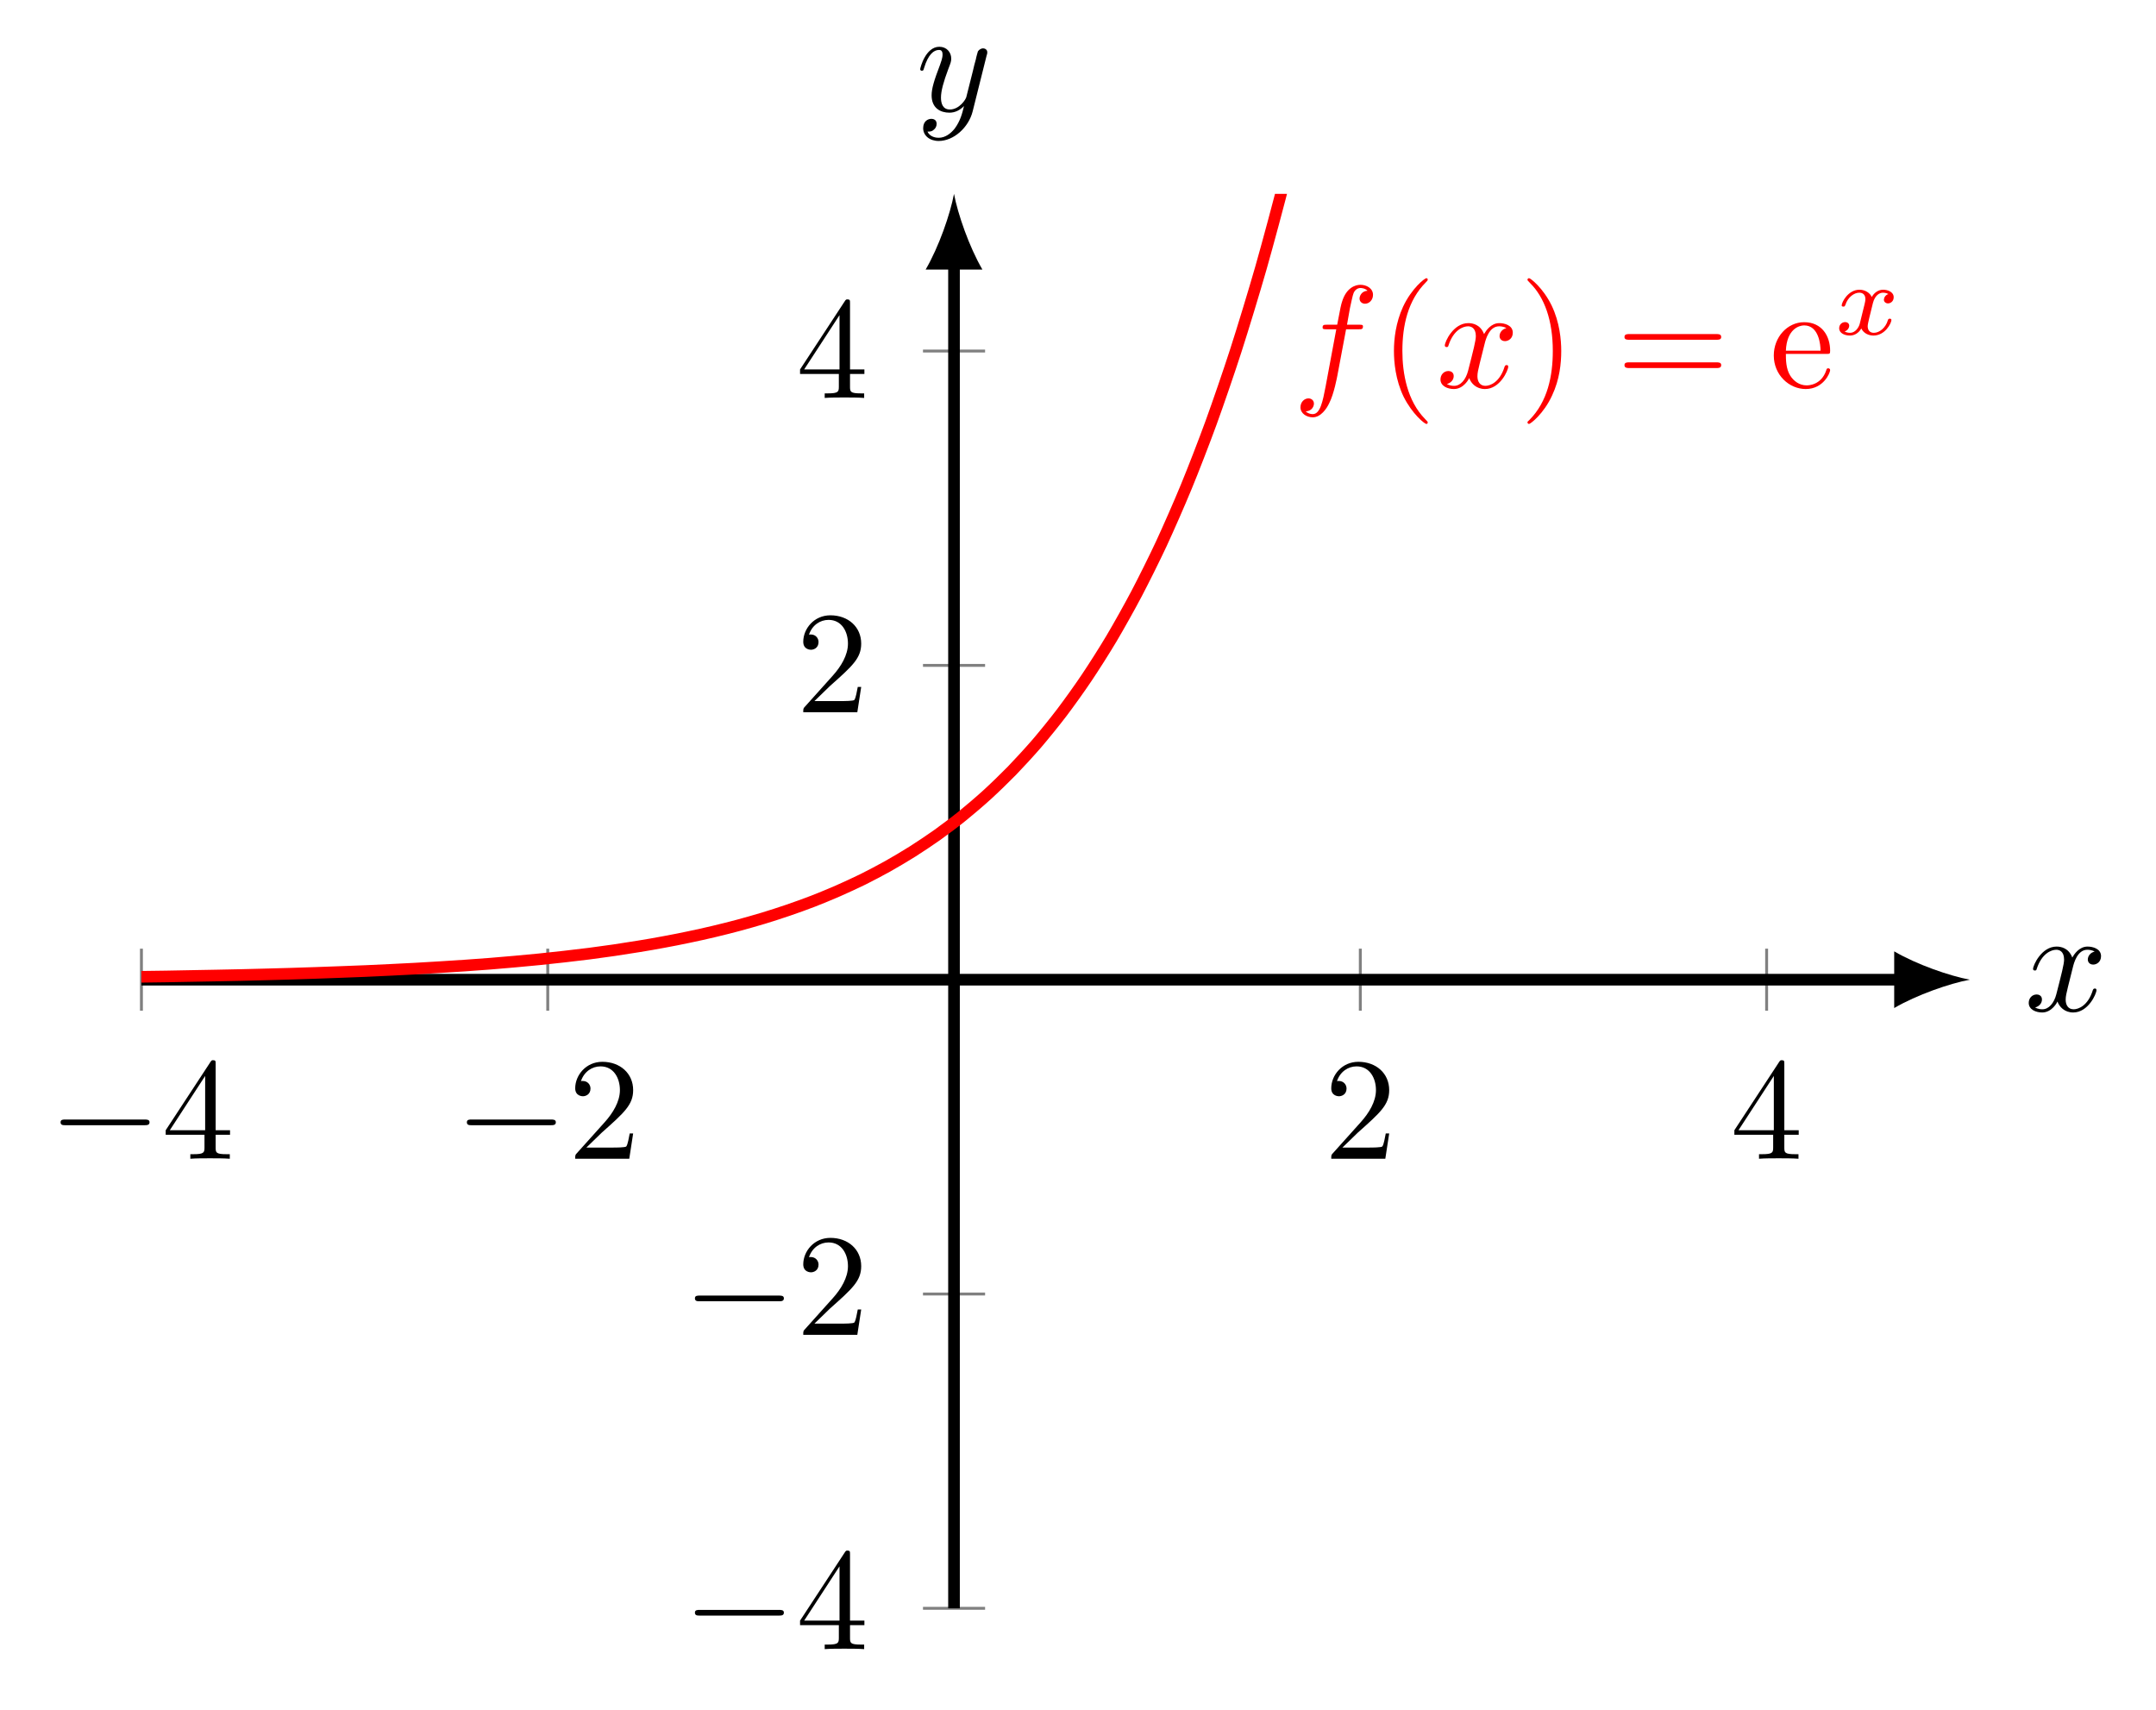
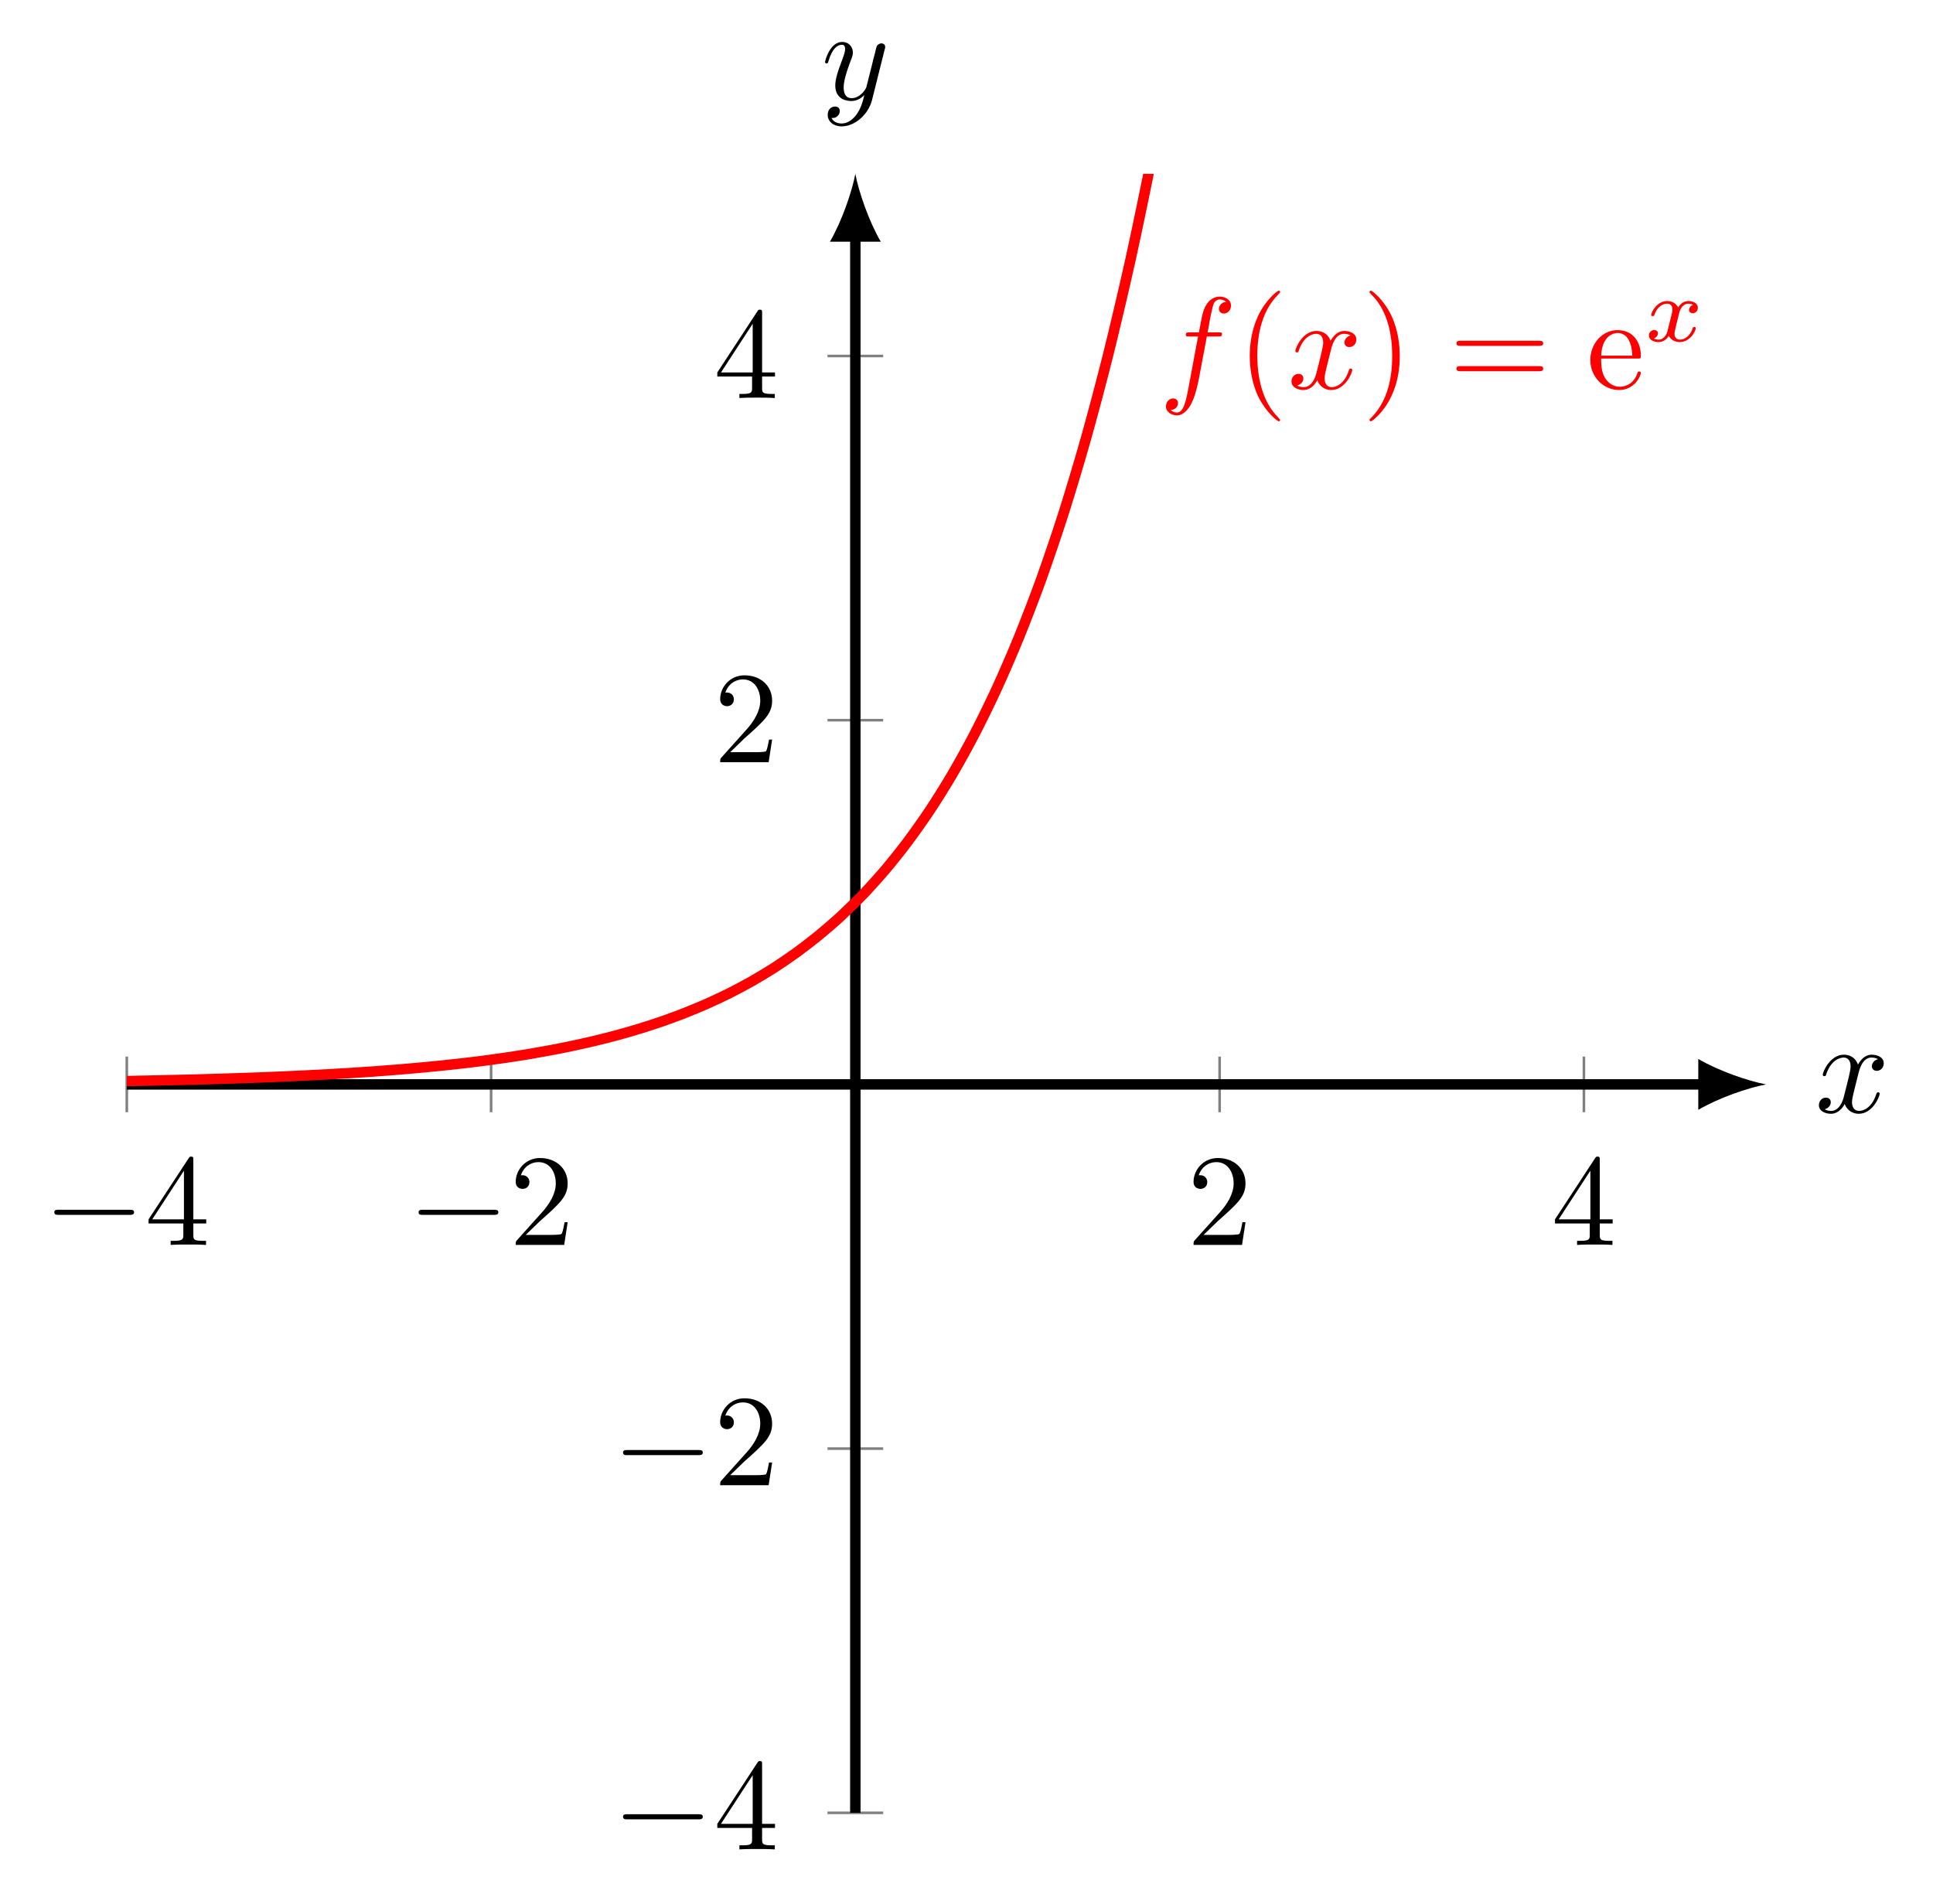
- <svg xmlns="http://www.w3.org/2000/svg" xmlns:xlink="http://www.w3.org/1999/xlink" width="147.683pt" height="117.123pt" viewBox="0 0 147.683 117.123" version="1.1">
+ <svg xmlns="http://www.w3.org/2000/svg" xmlns:xlink="http://www.w3.org/1999/xlink" width="147.683pt" height="145.476pt" viewBox="0 0 147.683 145.476" version="1.1">
  <defs>
    <g>
      <symbol overflow="visible" id="glyph0-0">
        <path style="stroke:none;" d="" />
      </symbol>
      <symbol overflow="visible" id="glyph0-1">
        <path style="stroke:none;" d="M 6.562 -2.297 C 6.734 -2.297 6.922 -2.297 6.922 -2.5 C 6.922 -2.688 6.734 -2.688 6.562 -2.688 L 1.172 -2.688 C 1 -2.688 0.828 -2.688 0.828 -2.5 C 0.828 -2.297 1 -2.297 1.172 -2.297 Z M 6.562 -2.297 " />
      </symbol>
      <symbol overflow="visible" id="glyph1-0">
        <path style="stroke:none;" d="" />
      </symbol>
      <symbol overflow="visible" id="glyph1-1">
        <path style="stroke:none;" d="M 2.938 -1.641 L 2.938 -0.781 C 2.938 -0.422 2.906 -0.312 2.172 -0.312 L 1.969 -0.312 L 1.969 0 C 2.375 -0.031 2.891 -0.031 3.312 -0.031 C 3.734 -0.031 4.25 -0.031 4.672 0 L 4.672 -0.312 L 4.453 -0.312 C 3.719 -0.312 3.703 -0.422 3.703 -0.781 L 3.703 -1.641 L 4.688 -1.641 L 4.688 -1.953 L 3.703 -1.953 L 3.703 -6.484 C 3.703 -6.688 3.703 -6.75 3.531 -6.75 C 3.453 -6.75 3.422 -6.75 3.344 -6.625 L 0.281 -1.953 L 0.281 -1.641 Z M 2.984 -1.953 L 0.562 -1.953 L 2.984 -5.672 Z M 2.984 -1.953 " />
      </symbol>
      <symbol overflow="visible" id="glyph1-2">
        <path style="stroke:none;" d="M 1.266 -0.766 L 2.328 -1.797 C 3.875 -3.172 4.469 -3.703 4.469 -4.703 C 4.469 -5.844 3.578 -6.641 2.359 -6.641 C 1.234 -6.641 0.5 -5.719 0.5 -4.828 C 0.5 -4.281 1 -4.281 1.031 -4.281 C 1.203 -4.281 1.547 -4.391 1.547 -4.812 C 1.547 -5.062 1.359 -5.328 1.016 -5.328 C 0.938 -5.328 0.922 -5.328 0.891 -5.312 C 1.109 -5.969 1.656 -6.328 2.234 -6.328 C 3.141 -6.328 3.562 -5.516 3.562 -4.703 C 3.562 -3.906 3.078 -3.125 2.516 -2.5 L 0.609 -0.375 C 0.5 -0.266 0.5 -0.234 0.5 0 L 4.203 0 L 4.469 -1.734 L 4.234 -1.734 C 4.172 -1.438 4.109 -1 4 -0.844 C 3.938 -0.766 3.281 -0.766 3.062 -0.766 Z M 1.266 -0.766 " />
      </symbol>
      <symbol overflow="visible" id="glyph1-3">
        <path style="stroke:none;" d="M 3.297 2.391 C 3.297 2.359 3.297 2.344 3.125 2.172 C 1.891 0.922 1.562 -0.969 1.562 -2.5 C 1.562 -4.234 1.938 -5.969 3.172 -7.203 C 3.297 -7.328 3.297 -7.344 3.297 -7.375 C 3.297 -7.453 3.266 -7.484 3.203 -7.484 C 3.094 -7.484 2.203 -6.797 1.609 -5.531 C 1.109 -4.438 0.984 -3.328 0.984 -2.5 C 0.984 -1.719 1.094 -0.516 1.641 0.625 C 2.25 1.844 3.094 2.5 3.203 2.5 C 3.266 2.5 3.297 2.469 3.297 2.391 Z M 3.297 2.391 " />
      </symbol>
      <symbol overflow="visible" id="glyph1-4">
        <path style="stroke:none;" d="M 2.875 -2.5 C 2.875 -3.266 2.766 -4.469 2.219 -5.609 C 1.625 -6.828 0.766 -7.484 0.672 -7.484 C 0.609 -7.484 0.562 -7.438 0.562 -7.375 C 0.562 -7.344 0.562 -7.328 0.75 -7.141 C 1.734 -6.156 2.297 -4.578 2.297 -2.5 C 2.297 -0.781 1.938 0.969 0.703 2.219 C 0.562 2.344 0.562 2.359 0.562 2.391 C 0.562 2.453 0.609 2.5 0.672 2.5 C 0.766 2.5 1.672 1.812 2.25 0.547 C 2.766 -0.547 2.875 -1.656 2.875 -2.5 Z M 2.875 -2.5 " />
      </symbol>
      <symbol overflow="visible" id="glyph1-5">
        <path style="stroke:none;" d="M 6.844 -3.266 C 7 -3.266 7.188 -3.266 7.188 -3.453 C 7.188 -3.656 7 -3.656 6.859 -3.656 L 0.891 -3.656 C 0.75 -3.656 0.562 -3.656 0.562 -3.453 C 0.562 -3.266 0.75 -3.266 0.891 -3.266 Z M 6.859 -1.328 C 7 -1.328 7.188 -1.328 7.188 -1.531 C 7.188 -1.719 7 -1.719 6.844 -1.719 L 0.891 -1.719 C 0.75 -1.719 0.562 -1.719 0.562 -1.531 C 0.562 -1.328 0.75 -1.328 0.891 -1.328 Z M 6.859 -1.328 " />
      </symbol>
      <symbol overflow="visible" id="glyph1-6">
        <path style="stroke:none;" d="M 1.109 -2.516 C 1.172 -4 2.016 -4.25 2.359 -4.25 C 3.375 -4.25 3.484 -2.906 3.484 -2.516 Z M 1.109 -2.297 L 3.891 -2.297 C 4.109 -2.297 4.141 -2.297 4.141 -2.516 C 4.141 -3.5 3.594 -4.469 2.359 -4.469 C 1.203 -4.469 0.281 -3.438 0.281 -2.188 C 0.281 -0.859 1.328 0.109 2.469 0.109 C 3.688 0.109 4.141 -1 4.141 -1.188 C 4.141 -1.281 4.062 -1.312 4 -1.312 C 3.922 -1.312 3.891 -1.25 3.875 -1.172 C 3.531 -0.141 2.625 -0.141 2.531 -0.141 C 2.031 -0.141 1.641 -0.438 1.406 -0.812 C 1.109 -1.281 1.109 -1.938 1.109 -2.297 Z M 1.109 -2.297 " />
      </symbol>
      <symbol overflow="visible" id="glyph2-0">
        <path style="stroke:none;" d="" />
      </symbol>
      <symbol overflow="visible" id="glyph2-1">
        <path style="stroke:none;" d="M 3.656 -3.984 L 4.516 -3.984 C 4.719 -3.984 4.812 -3.984 4.812 -4.188 C 4.812 -4.297 4.719 -4.297 4.547 -4.297 L 3.719 -4.297 L 3.922 -5.438 C 3.969 -5.641 4.109 -6.344 4.172 -6.469 C 4.25 -6.656 4.422 -6.812 4.641 -6.812 C 4.672 -6.812 4.938 -6.812 5.125 -6.625 C 4.688 -6.594 4.578 -6.234 4.578 -6.094 C 4.578 -5.859 4.766 -5.734 4.953 -5.734 C 5.219 -5.734 5.5 -5.969 5.5 -6.344 C 5.5 -6.797 5.047 -7.031 4.641 -7.031 C 4.297 -7.031 3.672 -6.844 3.375 -5.859 C 3.312 -5.656 3.281 -5.547 3.047 -4.297 L 2.359 -4.297 C 2.156 -4.297 2.047 -4.297 2.047 -4.109 C 2.047 -3.984 2.141 -3.984 2.328 -3.984 L 2.984 -3.984 L 2.25 -0.047 C 2.062 0.922 1.891 1.828 1.375 1.828 C 1.328 1.828 1.094 1.828 0.891 1.641 C 1.359 1.609 1.453 1.25 1.453 1.109 C 1.453 0.875 1.266 0.75 1.078 0.75 C 0.812 0.75 0.531 0.984 0.531 1.359 C 0.531 1.797 0.969 2.047 1.375 2.047 C 1.922 2.047 2.328 1.453 2.5 1.078 C 2.828 0.453 3.047 -0.75 3.062 -0.828 Z M 3.656 -3.984 " />
      </symbol>
      <symbol overflow="visible" id="glyph2-2">
        <path style="stroke:none;" d="M 3.328 -3.016 C 3.391 -3.266 3.625 -4.188 4.312 -4.188 C 4.359 -4.188 4.609 -4.188 4.812 -4.062 C 4.531 -4 4.344 -3.766 4.344 -3.516 C 4.344 -3.359 4.453 -3.172 4.719 -3.172 C 4.938 -3.172 5.25 -3.344 5.25 -3.75 C 5.25 -4.266 4.672 -4.406 4.328 -4.406 C 3.75 -4.406 3.406 -3.875 3.281 -3.656 C 3.031 -4.312 2.5 -4.406 2.203 -4.406 C 1.172 -4.406 0.594 -3.125 0.594 -2.875 C 0.594 -2.766 0.703 -2.766 0.719 -2.766 C 0.797 -2.766 0.828 -2.797 0.844 -2.875 C 1.188 -3.938 1.844 -4.188 2.188 -4.188 C 2.375 -4.188 2.719 -4.094 2.719 -3.516 C 2.719 -3.203 2.547 -2.547 2.188 -1.141 C 2.031 -0.531 1.672 -0.109 1.234 -0.109 C 1.172 -0.109 0.953 -0.109 0.734 -0.234 C 0.984 -0.297 1.203 -0.5 1.203 -0.781 C 1.203 -1.047 0.984 -1.125 0.844 -1.125 C 0.531 -1.125 0.297 -0.875 0.297 -0.547 C 0.297 -0.094 0.781 0.109 1.219 0.109 C 1.891 0.109 2.25 -0.594 2.266 -0.641 C 2.391 -0.281 2.75 0.109 3.344 0.109 C 4.375 0.109 4.938 -1.172 4.938 -1.422 C 4.938 -1.531 4.859 -1.531 4.828 -1.531 C 4.734 -1.531 4.719 -1.484 4.688 -1.422 C 4.359 -0.344 3.688 -0.109 3.375 -0.109 C 2.984 -0.109 2.828 -0.422 2.828 -0.766 C 2.828 -0.984 2.875 -1.203 2.984 -1.641 Z M 3.328 -3.016 " />
      </symbol>
      <symbol overflow="visible" id="glyph2-3">
        <path style="stroke:none;" d="M 4.844 -3.797 C 4.891 -3.938 4.891 -3.953 4.891 -4.031 C 4.891 -4.203 4.75 -4.297 4.594 -4.297 C 4.5 -4.297 4.344 -4.234 4.25 -4.094 C 4.234 -4.031 4.141 -3.734 4.109 -3.547 C 4.031 -3.297 3.969 -3.016 3.906 -2.75 L 3.453 -0.953 C 3.422 -0.812 2.984 -0.109 2.328 -0.109 C 1.828 -0.109 1.719 -0.547 1.719 -0.922 C 1.719 -1.375 1.891 -2 2.219 -2.875 C 2.375 -3.281 2.422 -3.391 2.422 -3.594 C 2.422 -4.031 2.109 -4.406 1.609 -4.406 C 0.656 -4.406 0.297 -2.953 0.297 -2.875 C 0.297 -2.766 0.391 -2.766 0.406 -2.766 C 0.516 -2.766 0.516 -2.797 0.562 -2.953 C 0.844 -3.891 1.234 -4.188 1.578 -4.188 C 1.656 -4.188 1.828 -4.188 1.828 -3.875 C 1.828 -3.625 1.719 -3.359 1.656 -3.172 C 1.25 -2.109 1.078 -1.547 1.078 -1.078 C 1.078 -0.188 1.703 0.109 2.297 0.109 C 2.688 0.109 3.016 -0.062 3.297 -0.344 C 3.172 0.172 3.047 0.672 2.656 1.203 C 2.391 1.531 2.016 1.828 1.562 1.828 C 1.422 1.828 0.969 1.797 0.797 1.406 C 0.953 1.406 1.094 1.406 1.219 1.281 C 1.328 1.203 1.422 1.062 1.422 0.875 C 1.422 0.562 1.156 0.531 1.062 0.531 C 0.828 0.531 0.5 0.688 0.5 1.172 C 0.5 1.672 0.938 2.047 1.562 2.047 C 2.578 2.047 3.609 1.141 3.891 0.016 Z M 4.844 -3.797 " />
      </symbol>
      <symbol overflow="visible" id="glyph3-0">
        <path style="stroke:none;" d="" />
      </symbol>
      <symbol overflow="visible" id="glyph3-1">
        <path style="stroke:none;" d="M 1.734 -0.734 C 1.672 -0.5 1.438 -0.125 1.078 -0.125 C 1.062 -0.125 0.844 -0.125 0.703 -0.219 C 0.984 -0.312 1.016 -0.562 1.016 -0.609 C 1.016 -0.766 0.891 -0.859 0.734 -0.859 C 0.531 -0.859 0.328 -0.703 0.328 -0.438 C 0.328 -0.094 0.719 0.062 1.062 0.062 C 1.391 0.062 1.672 -0.125 1.844 -0.422 C 2.016 -0.062 2.391 0.062 2.672 0.062 C 3.484 0.062 3.906 -0.797 3.906 -1 C 3.906 -1.094 3.812 -1.094 3.797 -1.094 C 3.688 -1.094 3.688 -1.047 3.656 -0.969 C 3.516 -0.484 3.094 -0.125 2.703 -0.125 C 2.422 -0.125 2.281 -0.312 2.281 -0.578 C 2.281 -0.766 2.453 -1.391 2.641 -2.172 C 2.781 -2.703 3.094 -2.875 3.328 -2.875 C 3.344 -2.875 3.547 -2.875 3.703 -2.781 C 3.484 -2.719 3.391 -2.516 3.391 -2.391 C 3.391 -2.25 3.516 -2.141 3.672 -2.141 C 3.828 -2.141 4.062 -2.266 4.062 -2.562 C 4.062 -2.953 3.609 -3.078 3.344 -3.078 C 2.984 -3.078 2.703 -2.844 2.562 -2.578 C 2.438 -2.859 2.109 -3.078 1.719 -3.078 C 0.938 -3.078 0.5 -2.219 0.5 -2 C 0.5 -1.922 0.594 -1.922 0.609 -1.922 C 0.703 -1.922 0.703 -1.938 0.75 -2.031 C 0.922 -2.578 1.359 -2.875 1.703 -2.875 C 1.938 -2.875 2.125 -2.75 2.125 -2.422 C 2.125 -2.281 2.031 -1.938 1.969 -1.688 Z M 1.734 -0.734 " />
      </symbol>
    </g>
    <clipPath id="clip1">
-       <path d="M 9.688 13.281 L 105 13.281 L 105 79 L 9.688 79 Z M 9.688 13.281 " />
+       <path d="M 9.688 13.285 L 105 13.285 L 105 94 L 9.688 94 Z M 9.688 13.285 " />
    </clipPath>
  </defs>
  <g id="surface1">
-     <path style="fill:none;stroke-width:0.199;stroke-linecap:butt;stroke-linejoin:miter;stroke:rgb(50%,50%,50%);stroke-opacity:1;stroke-miterlimit:10;" d="M 0.002 40.939 L 0.002 45.189 M 27.834 40.939 L 27.834 45.189 M 83.494 40.939 L 83.494 45.189 M 111.326 40.939 L 111.326 45.189 " transform="matrix(1,0,0,-1,9.686,110.177)" />
-     <path style="fill:none;stroke-width:0.199;stroke-linecap:butt;stroke-linejoin:miter;stroke:rgb(50%,50%,50%);stroke-opacity:1;stroke-miterlimit:10;" d="M 53.537 0.001 L 57.791 0.001 M 53.537 21.532 L 57.791 21.532 M 53.537 64.595 L 57.791 64.595 M 53.537 86.13 L 57.791 86.13 " transform="matrix(1,0,0,-1,9.686,110.177)" />
-     <path style="fill:none;stroke-width:0.797;stroke-linecap:butt;stroke-linejoin:miter;stroke:rgb(0%,0%,0%);stroke-opacity:1;stroke-miterlimit:10;" d="M 0.002 43.064 L 120.58 43.064 " transform="matrix(1,0,0,-1,9.686,110.177)" />
-     <path style=" stroke:none;fill-rule:nonzero;fill:rgb(0%,0%,0%);fill-opacity:1;" d="M 134.93 67.113 C 133.547 66.855 131.301 66.078 129.75 65.172 L 129.75 69.055 C 131.301 68.148 133.547 67.371 134.93 67.113 " />
-     <path style="fill:none;stroke-width:0.797;stroke-linecap:butt;stroke-linejoin:miter;stroke:rgb(0%,0%,0%);stroke-opacity:1;stroke-miterlimit:10;" d="M 55.662 0.001 L 55.662 92.232 " transform="matrix(1,0,0,-1,9.686,110.177)" />
-     <path style=" stroke:none;fill-rule:nonzero;fill:rgb(0%,0%,0%);fill-opacity:1;" d="M 65.348 13.281 C 65.09 14.664 64.312 16.91 63.406 18.465 L 67.293 18.465 C 66.387 16.91 65.609 14.664 65.348 13.281 " />
+     <path style="fill:none;stroke-width:0.199;stroke-linecap:butt;stroke-linejoin:miter;stroke:rgb(50%,50%,50%);stroke-opacity:1;stroke-miterlimit:10;" d="M 0.002 53.538 L 0.002 57.788 M 27.834 53.538 L 27.834 57.788 M 83.494 53.538 L 83.494 57.788 M 111.326 53.538 L 111.326 57.788 " transform="matrix(1,0,0,-1,9.686,138.53)" />
+     <path style="fill:none;stroke-width:0.199;stroke-linecap:butt;stroke-linejoin:miter;stroke:rgb(50%,50%,50%);stroke-opacity:1;stroke-miterlimit:10;" d="M 53.537 -0.001 L 57.791 -0.001 M 53.537 27.831 L 57.791 27.831 M 53.537 83.495 L 57.791 83.495 M 53.537 111.327 L 57.791 111.327 " transform="matrix(1,0,0,-1,9.686,138.53)" />
+     <path style="fill:none;stroke-width:0.797;stroke-linecap:butt;stroke-linejoin:miter;stroke:rgb(0%,0%,0%);stroke-opacity:1;stroke-miterlimit:10;" d="M 0.002 55.663 L 120.58 55.663 " transform="matrix(1,0,0,-1,9.686,138.53)" />
+     <path style=" stroke:none;fill-rule:nonzero;fill:rgb(0%,0%,0%);fill-opacity:1;" d="M 134.93 82.867 C 133.547 82.605 131.301 81.832 129.75 80.922 L 129.75 84.809 C 131.301 83.902 133.547 83.125 134.93 82.867 " />
+     <path style="fill:none;stroke-width:0.797;stroke-linecap:butt;stroke-linejoin:miter;stroke:rgb(0%,0%,0%);stroke-opacity:1;stroke-miterlimit:10;" d="M 55.662 -0.001 L 55.662 120.581 " transform="matrix(1,0,0,-1,9.686,138.53)" />
+     <path style=" stroke:none;fill-rule:nonzero;fill:rgb(0%,0%,0%);fill-opacity:1;" d="M 65.348 13.285 C 65.09 14.668 64.312 16.914 63.406 18.469 L 67.293 18.469 C 66.387 16.914 65.609 14.668 65.348 13.285 " />
    <g style="fill:rgb(0%,0%,0%);fill-opacity:1;">
-       <use xlink:href="#glyph0-1" x="3.321" y="79.379" />
+       <use xlink:href="#glyph0-1" x="3.321" y="95.133" />
    </g>
    <g style="fill:rgb(0%,0%,0%);fill-opacity:1;">
-       <use xlink:href="#glyph1-1" x="11.069" y="79.379" />
+       <use xlink:href="#glyph1-1" x="11.069" y="95.133" />
    </g>
    <g style="fill:rgb(0%,0%,0%);fill-opacity:1;">
-       <use xlink:href="#glyph0-1" x="31.152" y="79.379" />
+       <use xlink:href="#glyph0-1" x="31.152" y="95.133" />
    </g>
    <g style="fill:rgb(0%,0%,0%);fill-opacity:1;">
-       <use xlink:href="#glyph1-2" x="38.901" y="79.379" />
+       <use xlink:href="#glyph1-2" x="38.901" y="95.133" />
    </g>
    <g style="fill:rgb(0%,0%,0%);fill-opacity:1;">
-       <use xlink:href="#glyph1-2" x="90.689" y="79.379" />
+       <use xlink:href="#glyph1-2" x="90.689" y="95.133" />
    </g>
    <g style="fill:rgb(0%,0%,0%);fill-opacity:1;">
-       <use xlink:href="#glyph1-1" x="118.521" y="79.379" />
+       <use xlink:href="#glyph1-1" x="118.521" y="95.133" />
    </g>
    <g style="fill:rgb(0%,0%,0%);fill-opacity:1;">
-       <use xlink:href="#glyph0-1" x="46.773" y="112.972" />
+       <use xlink:href="#glyph0-1" x="46.773" y="141.325" />
    </g>
    <g style="fill:rgb(0%,0%,0%);fill-opacity:1;">
-       <use xlink:href="#glyph1-1" x="54.522" y="112.972" />
+       <use xlink:href="#glyph1-1" x="54.522" y="141.325" />
    </g>
    <g style="fill:rgb(0%,0%,0%);fill-opacity:1;">
-       <use xlink:href="#glyph0-1" x="46.773" y="91.44" />
+       <use xlink:href="#glyph0-1" x="46.773" y="113.494" />
    </g>
    <g style="fill:rgb(0%,0%,0%);fill-opacity:1;">
-       <use xlink:href="#glyph1-2" x="54.522" y="91.44" />
+       <use xlink:href="#glyph1-2" x="54.522" y="113.494" />
    </g>
    <g style="fill:rgb(0%,0%,0%);fill-opacity:1;">
-       <use xlink:href="#glyph1-2" x="54.522" y="48.792" />
+       <use xlink:href="#glyph1-2" x="54.522" y="58.246" />
    </g>
    <g style="fill:rgb(0%,0%,0%);fill-opacity:1;">
-       <use xlink:href="#glyph1-1" x="54.522" y="27.26" />
+       <use xlink:href="#glyph1-1" x="54.522" y="30.415" />
    </g>
    <g clip-path="url(#clip1)" clip-rule="nonzero">
-       <path style="fill:none;stroke-width:0.797;stroke-linecap:butt;stroke-linejoin:miter;stroke:rgb(100%,0%,0%);stroke-opacity:1;stroke-miterlimit:10;" d="M 0.002 43.263 C 0.002 43.263 1.232 43.279 1.705 43.286 C 2.177 43.294 2.935 43.306 3.408 43.318 C 3.88 43.325 4.638 43.341 5.111 43.349 C 5.584 43.357 6.341 43.376 6.814 43.384 C 7.291 43.396 8.048 43.415 8.521 43.427 C 8.994 43.439 9.752 43.462 10.224 43.474 C 10.697 43.489 11.455 43.513 11.927 43.529 C 12.4 43.544 13.158 43.572 13.63 43.591 C 14.103 43.607 14.865 43.638 15.337 43.657 C 15.81 43.677 16.568 43.712 17.041 43.736 C 17.513 43.759 18.271 43.798 18.744 43.822 C 19.216 43.849 19.974 43.892 20.447 43.923 C 20.919 43.95 21.677 44.001 22.15 44.032 C 22.627 44.068 23.384 44.122 23.857 44.157 C 24.33 44.197 25.087 44.259 25.56 44.302 C 26.033 44.345 26.791 44.415 27.263 44.462 C 27.736 44.509 28.494 44.591 28.966 44.646 C 29.439 44.7 30.201 44.79 30.673 44.849 C 31.146 44.911 31.904 45.017 32.377 45.083 C 32.849 45.154 33.607 45.271 34.08 45.349 C 34.552 45.423 35.31 45.556 35.783 45.646 C 36.255 45.732 37.013 45.88 37.486 45.982 C 37.962 46.079 38.72 46.247 39.193 46.361 C 39.666 46.474 40.423 46.661 40.896 46.79 C 41.369 46.915 42.127 47.134 42.599 47.275 C 43.072 47.419 43.83 47.661 44.302 47.825 C 44.775 47.986 45.537 48.259 46.009 48.443 C 46.482 48.626 47.24 48.939 47.712 49.146 C 48.185 49.353 48.943 49.704 49.416 49.935 C 49.888 50.169 50.646 50.568 51.119 50.833 C 51.591 51.099 52.349 51.544 52.822 51.845 C 53.294 52.146 54.056 52.65 54.529 52.989 C 55.002 53.325 55.759 53.896 56.232 54.279 C 56.705 54.661 57.462 55.306 57.935 55.739 C 58.408 56.169 59.166 56.904 59.638 57.388 C 60.111 57.876 60.869 58.704 61.345 59.255 C 61.818 59.806 62.576 60.743 63.048 61.364 C 63.521 61.989 64.279 63.044 64.751 63.751 C 65.224 64.454 65.982 65.646 66.455 66.443 C 66.927 67.24 67.685 68.591 68.158 69.49 C 68.63 70.388 69.392 71.915 69.865 72.931 C 70.337 73.95 71.095 75.673 71.568 76.822 C 72.041 77.97 72.798 79.919 73.271 81.22 C 73.744 82.521 74.501 84.72 74.974 86.189 C 75.447 87.657 76.205 90.146 76.681 91.806 C 77.154 93.466 77.912 96.279 78.384 98.157 C 78.857 100.032 79.615 103.212 80.087 105.333 C 80.56 107.454 81.318 111.048 81.791 113.443 C 82.263 115.841 83.494 122.615 83.494 122.615 " transform="matrix(1,0,0,-1,9.686,110.177)" />
+       <path style="fill:none;stroke-width:0.797;stroke-linecap:butt;stroke-linejoin:miter;stroke:rgb(100%,0%,0%);stroke-opacity:1;stroke-miterlimit:10;" d="M 0.002 55.917 C 0.002 55.917 1.232 55.94 1.705 55.952 C 2.177 55.96 2.935 55.979 3.408 55.991 C 3.88 55.999 4.638 56.018 5.111 56.03 C 5.584 56.046 6.341 56.065 6.814 56.081 C 7.291 56.093 8.048 56.116 8.521 56.135 C 8.994 56.151 9.752 56.178 10.224 56.194 C 10.697 56.214 11.455 56.245 11.927 56.264 C 12.4 56.284 13.158 56.319 13.63 56.343 C 14.103 56.366 14.865 56.405 15.337 56.432 C 15.81 56.456 16.568 56.503 17.041 56.53 C 17.513 56.561 18.271 56.612 18.744 56.643 C 19.216 56.678 19.974 56.733 20.447 56.772 C 20.919 56.807 21.677 56.874 22.15 56.917 C 22.627 56.96 23.384 57.03 23.857 57.081 C 24.33 57.128 25.087 57.21 25.56 57.264 C 26.033 57.315 26.791 57.409 27.263 57.471 C 27.736 57.534 28.494 57.635 28.966 57.706 C 29.439 57.776 30.201 57.893 30.673 57.971 C 31.146 58.053 31.904 58.186 32.377 58.276 C 32.849 58.362 33.607 58.514 34.08 58.616 C 34.552 58.714 35.31 58.885 35.783 58.999 C 36.255 59.112 37.013 59.303 37.486 59.432 C 37.962 59.561 38.72 59.78 39.193 59.925 C 39.666 60.069 40.423 60.315 40.896 60.479 C 41.369 60.643 42.127 60.921 42.599 61.108 C 43.072 61.292 43.83 61.608 44.302 61.815 C 44.775 62.026 45.537 62.382 46.009 62.616 C 46.482 62.854 47.24 63.257 47.712 63.522 C 48.185 63.792 48.943 64.245 49.416 64.546 C 49.888 64.85 50.646 65.362 51.119 65.706 C 51.591 66.046 52.349 66.628 52.822 67.014 C 53.294 67.401 54.056 68.053 54.529 68.491 C 55.002 68.928 55.759 69.667 56.232 70.159 C 56.705 70.651 57.462 71.491 57.935 72.046 C 58.408 72.604 59.166 73.55 59.638 74.182 C 60.111 74.811 60.869 75.882 61.345 76.593 C 61.818 77.307 62.576 78.514 63.048 79.319 C 63.521 80.124 64.279 81.491 64.751 82.401 C 65.224 83.311 65.982 84.854 66.455 85.885 C 66.927 86.913 67.685 88.655 68.158 89.819 C 68.63 90.983 69.392 92.956 69.865 94.268 C 70.337 95.585 71.095 97.811 71.568 99.296 C 72.041 100.784 72.798 103.303 73.271 104.983 C 73.744 106.663 74.501 109.507 74.974 111.405 C 75.447 113.303 76.205 116.522 76.681 118.667 C 77.154 120.811 77.912 124.448 78.384 126.874 C 78.857 129.3 79.615 133.409 80.087 136.151 C 80.56 138.893 81.318 143.534 81.791 146.635 C 82.263 149.733 83.494 158.487 83.494 158.487 " transform="matrix(1,0,0,-1,9.686,138.53)" />
    </g>
    <g style="fill:rgb(100%,0%,0%);fill-opacity:1;">
-       <use xlink:href="#glyph2-1" x="88.549" y="26.541" />
+       <use xlink:href="#glyph2-1" x="88.549" y="29.695" />
    </g>
    <g style="fill:rgb(100%,0%,0%);fill-opacity:1;">
-       <use xlink:href="#glyph1-3" x="94.499" y="26.541" />
+       <use xlink:href="#glyph1-3" x="94.499" y="29.695" />
    </g>
    <g style="fill:rgb(100%,0%,0%);fill-opacity:1;">
-       <use xlink:href="#glyph2-2" x="98.374" y="26.541" />
+       <use xlink:href="#glyph2-2" x="98.374" y="29.695" />
    </g>
    <g style="fill:rgb(100%,0%,0%);fill-opacity:1;">
-       <use xlink:href="#glyph1-4" x="104.068" y="26.541" />
+       <use xlink:href="#glyph1-4" x="104.068" y="29.695" />
    </g>
    <g style="fill:rgb(100%,0%,0%);fill-opacity:1;">
-       <use xlink:href="#glyph1-5" x="110.712" y="26.541" />
+       <use xlink:href="#glyph1-5" x="110.712" y="29.695" />
    </g>
    <g style="fill:rgb(100%,0%,0%);fill-opacity:1;">
-       <use xlink:href="#glyph1-6" x="121.221" y="26.541" />
+       <use xlink:href="#glyph1-6" x="121.221" y="29.695" />
    </g>
    <g style="fill:rgb(100%,0%,0%);fill-opacity:1;">
-       <use xlink:href="#glyph3-1" x="125.653" y="22.925" />
+       <use xlink:href="#glyph3-1" x="125.653" y="26.08" />
    </g>
    <g style="fill:rgb(0%,0%,0%);fill-opacity:1;">
-       <use xlink:href="#glyph2-2" x="138.668" y="69.25" />
+       <use xlink:href="#glyph2-2" x="138.669" y="85.002" />
    </g>
    <g style="fill:rgb(0%,0%,0%);fill-opacity:1;">
-       <use xlink:href="#glyph2-3" x="62.736" y="7.61" />
+       <use xlink:href="#glyph2-3" x="62.738" y="7.61" />
    </g>
  </g>
</svg>
